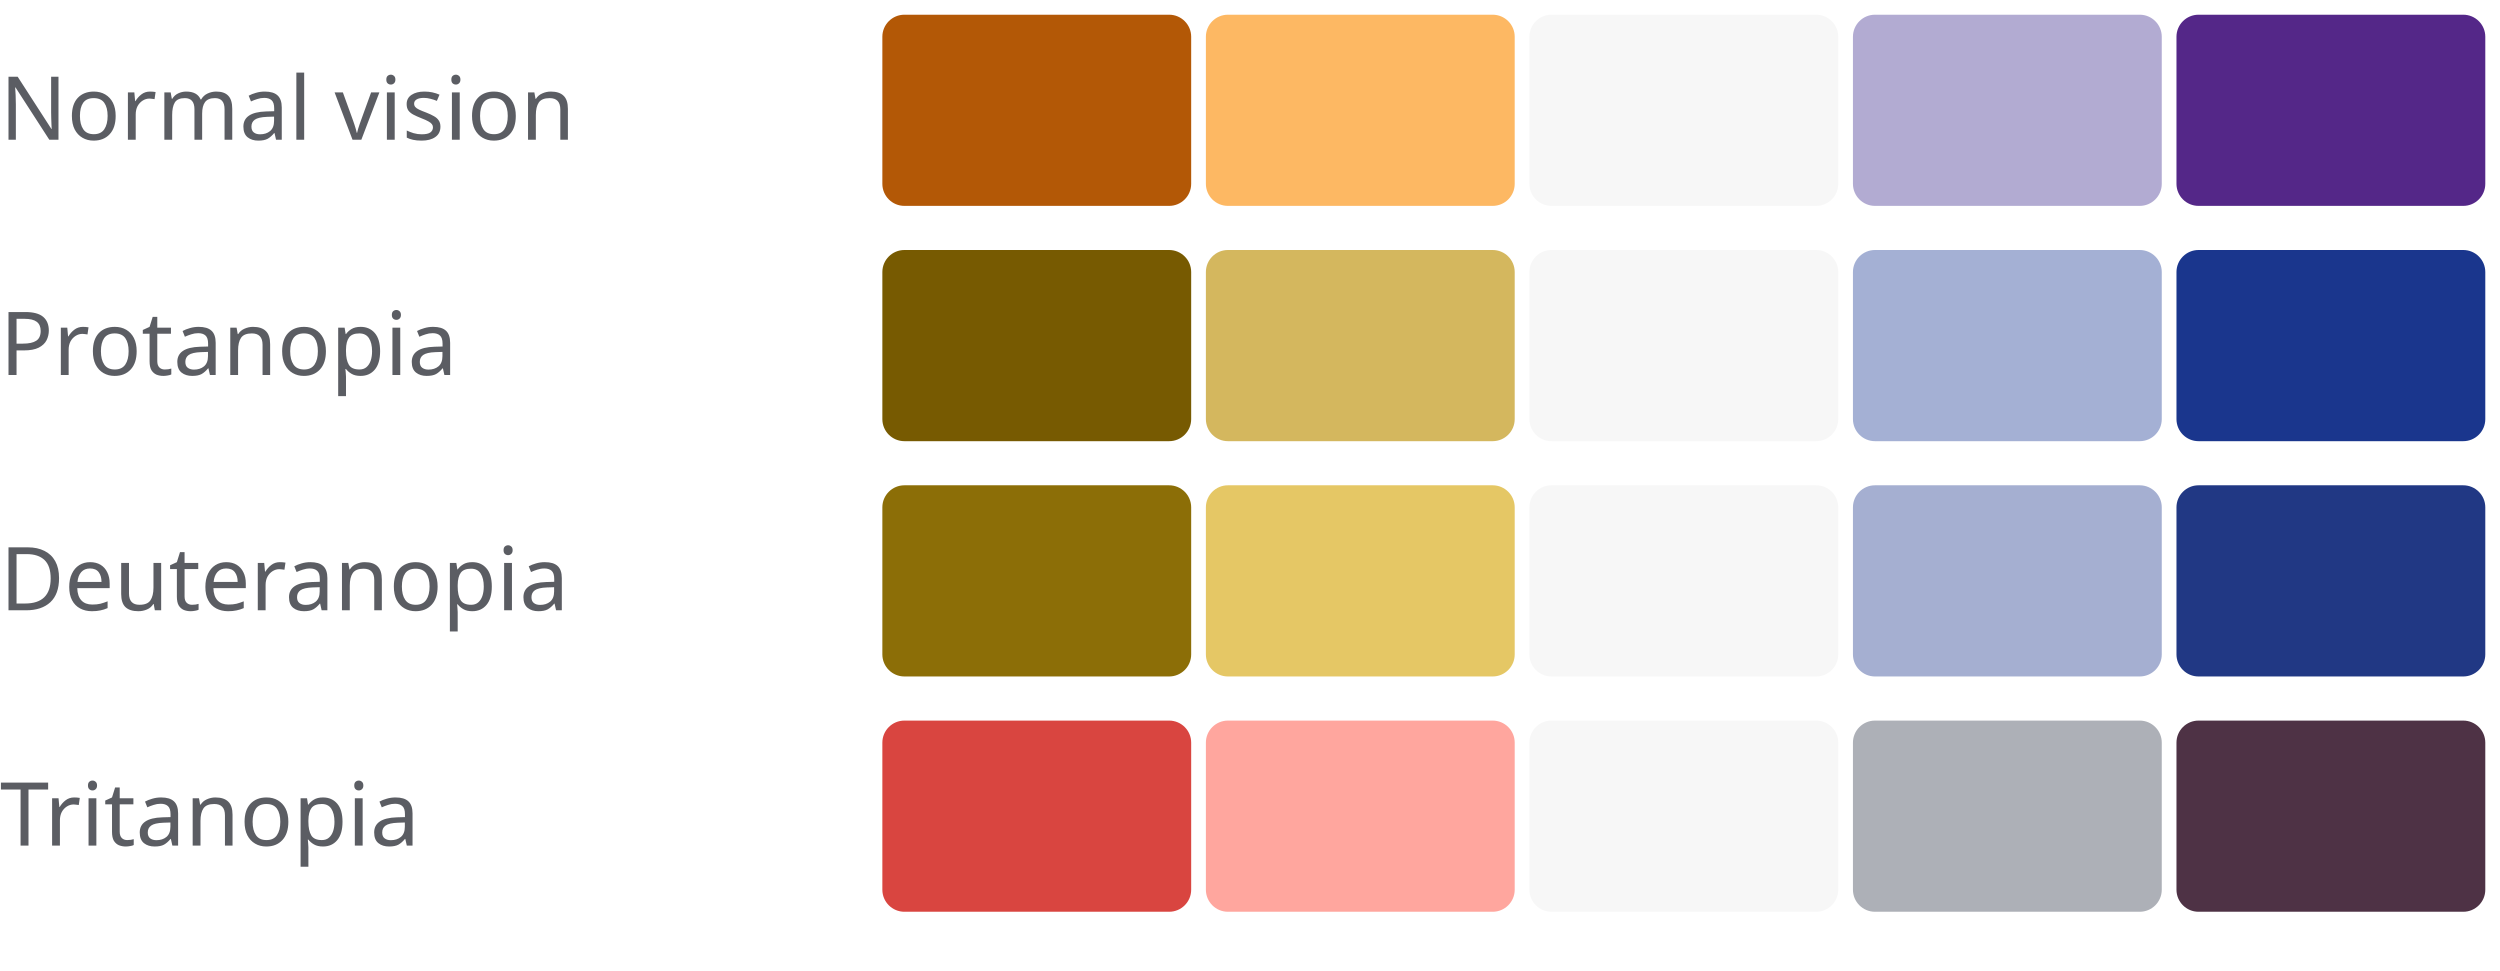
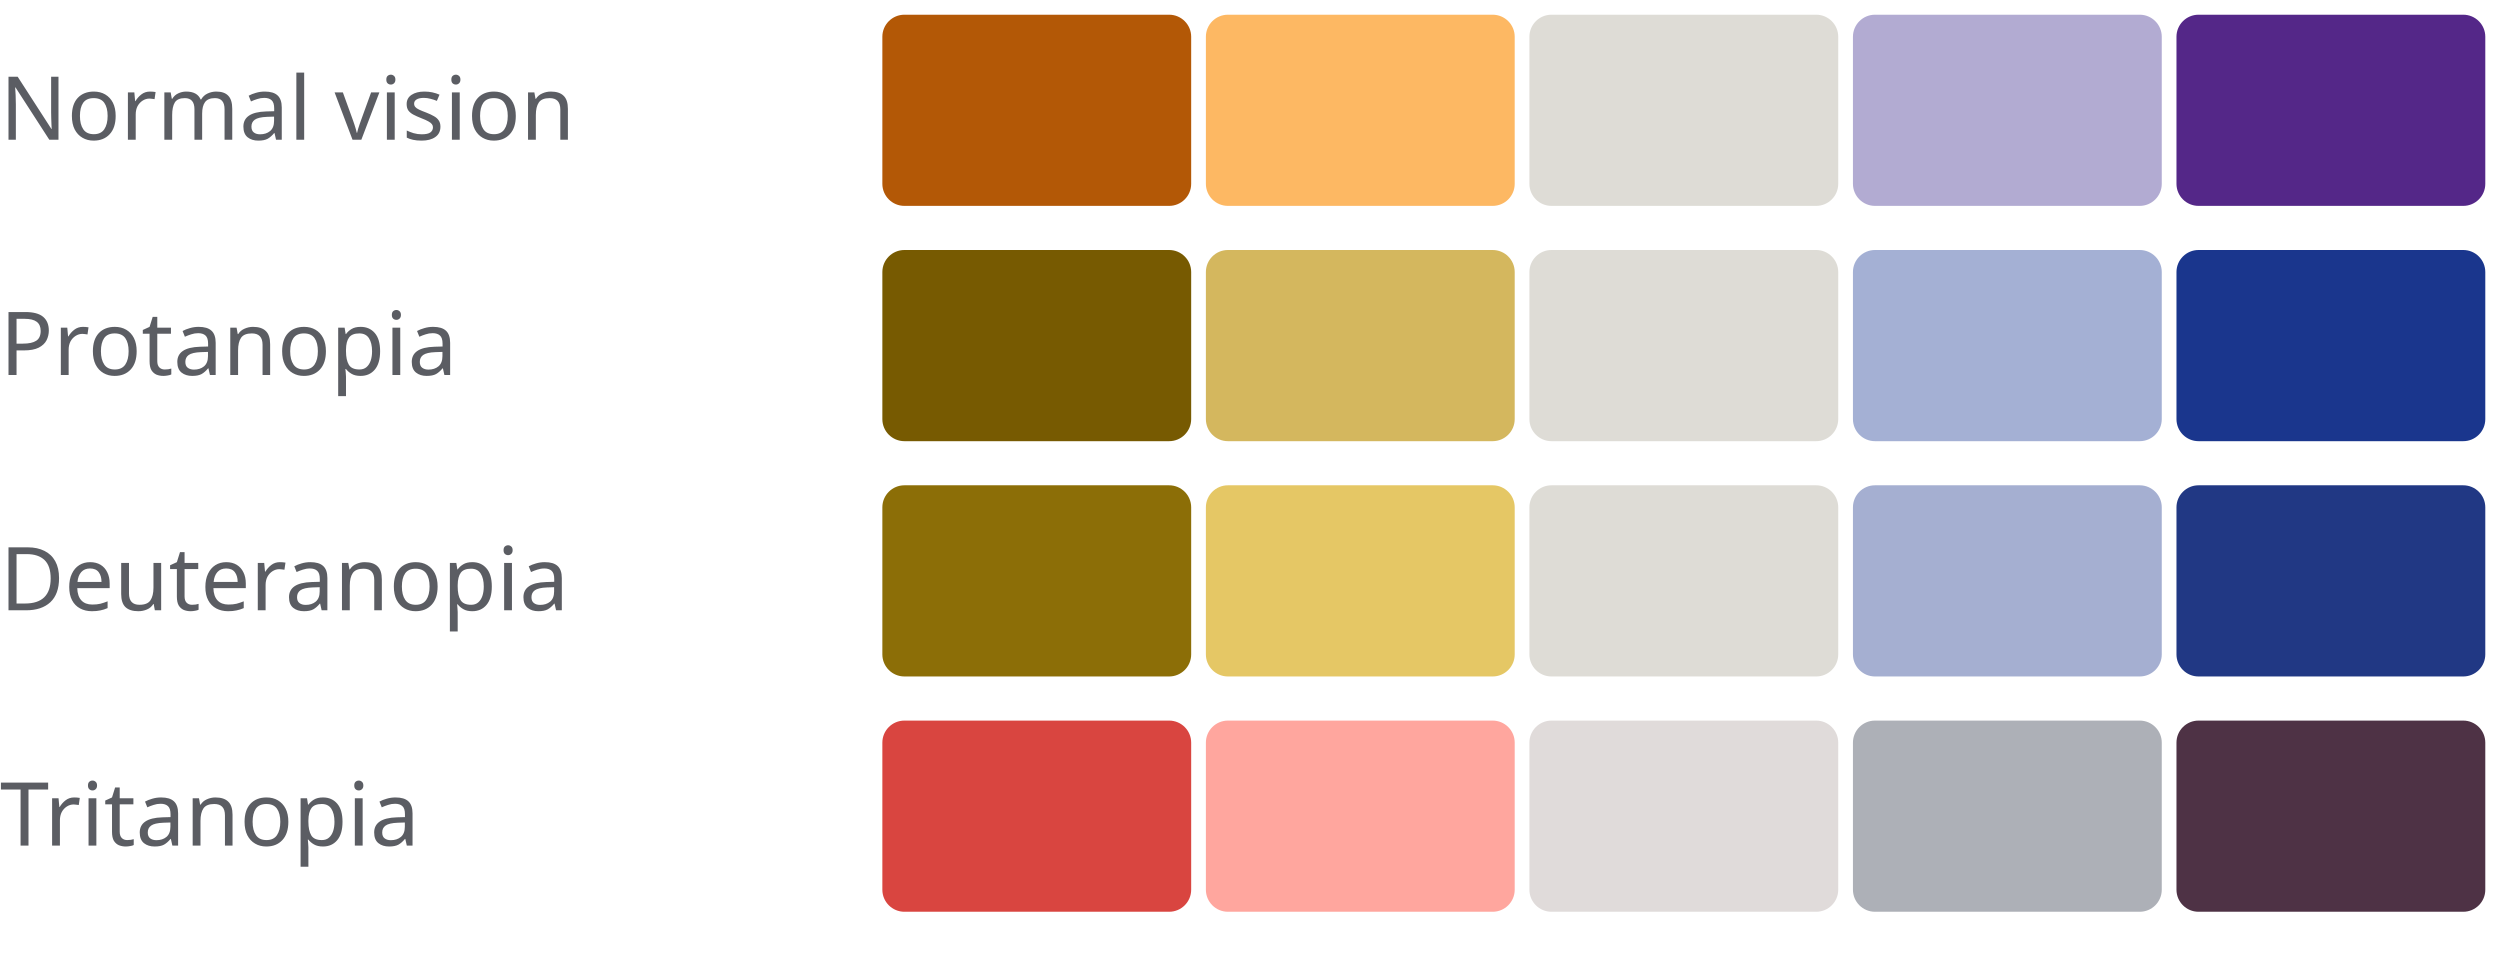
<svg xmlns="http://www.w3.org/2000/svg" width="340" height="132" viewBox="0 0 340 132">
  <text x="0" y="19" font-size="12" font-family="system-ui,sans-serif" fill="#5b5d63">Normal vision</text>
  <rect x="120" y="2" width="42" height="26" rx="3" fill="#b35806" />
  <rect x="164" y="2" width="42" height="26" rx="3" fill="#fdb863" />
-   <rect x="208" y="2" width="42" height="26" rx="3" fill="#f7f7f7" />
+   <rect x="208" y="2" width="42" height="26" rx="3" fill="#dedcd6" />
  <rect x="252" y="2" width="42" height="26" rx="3" fill="#b2abd2" />
  <rect x="296" y="2" width="42" height="26" rx="3" fill="#542788" />
  <text x="0" y="51" font-size="12" font-family="system-ui,sans-serif" fill="#5b5d63">Protanopia</text>
  <rect x="120" y="34" width="42" height="26" rx="3" fill="#775a01" />
  <rect x="164" y="34" width="42" height="26" rx="3" fill="#d4b75e" />
-   <rect x="208" y="34" width="42" height="26" rx="3" fill="#f7f7f7" />
+   <rect x="208" y="34" width="42" height="26" rx="3" fill="#dedcd6" />
  <rect x="252" y="34" width="42" height="26" rx="3" fill="#a4b0d4" />
  <rect x="296" y="34" width="42" height="26" rx="3" fill="#1a368d" />
  <text x="0" y="83" font-size="12" font-family="system-ui,sans-serif" fill="#5b5d63">Deuteranopia</text>
  <rect x="120" y="66" width="42" height="26" rx="3" fill="#8c6e07" />
  <rect x="164" y="66" width="42" height="26" rx="3" fill="#e5c765" />
-   <rect x="208" y="66" width="42" height="26" rx="3" fill="#f7f7f7" />
+   <rect x="208" y="66" width="42" height="26" rx="3" fill="#dedcd6" />
  <rect x="252" y="66" width="42" height="26" rx="3" fill="#a5afd1" />
  <rect x="296" y="66" width="42" height="26" rx="3" fill="#213884" />
  <text x="0" y="115" font-size="12" font-family="system-ui,sans-serif" fill="#5b5d63">Tritanopia</text>
  <rect x="120" y="98" width="42" height="26" rx="3" fill="#d94540" />
  <rect x="164" y="98" width="42" height="26" rx="3" fill="#ffa69e" />
-   <rect x="208" y="98" width="42" height="26" rx="3" fill="#f7f7f7" />
+   <rect x="208" y="98" width="42" height="26" rx="3" fill="#e0dbda" />
  <rect x="252" y="98" width="42" height="26" rx="3" fill="#adb0b7" />
  <rect x="296" y="98" width="42" height="26" rx="3" fill="#4e3245" />
</svg>
